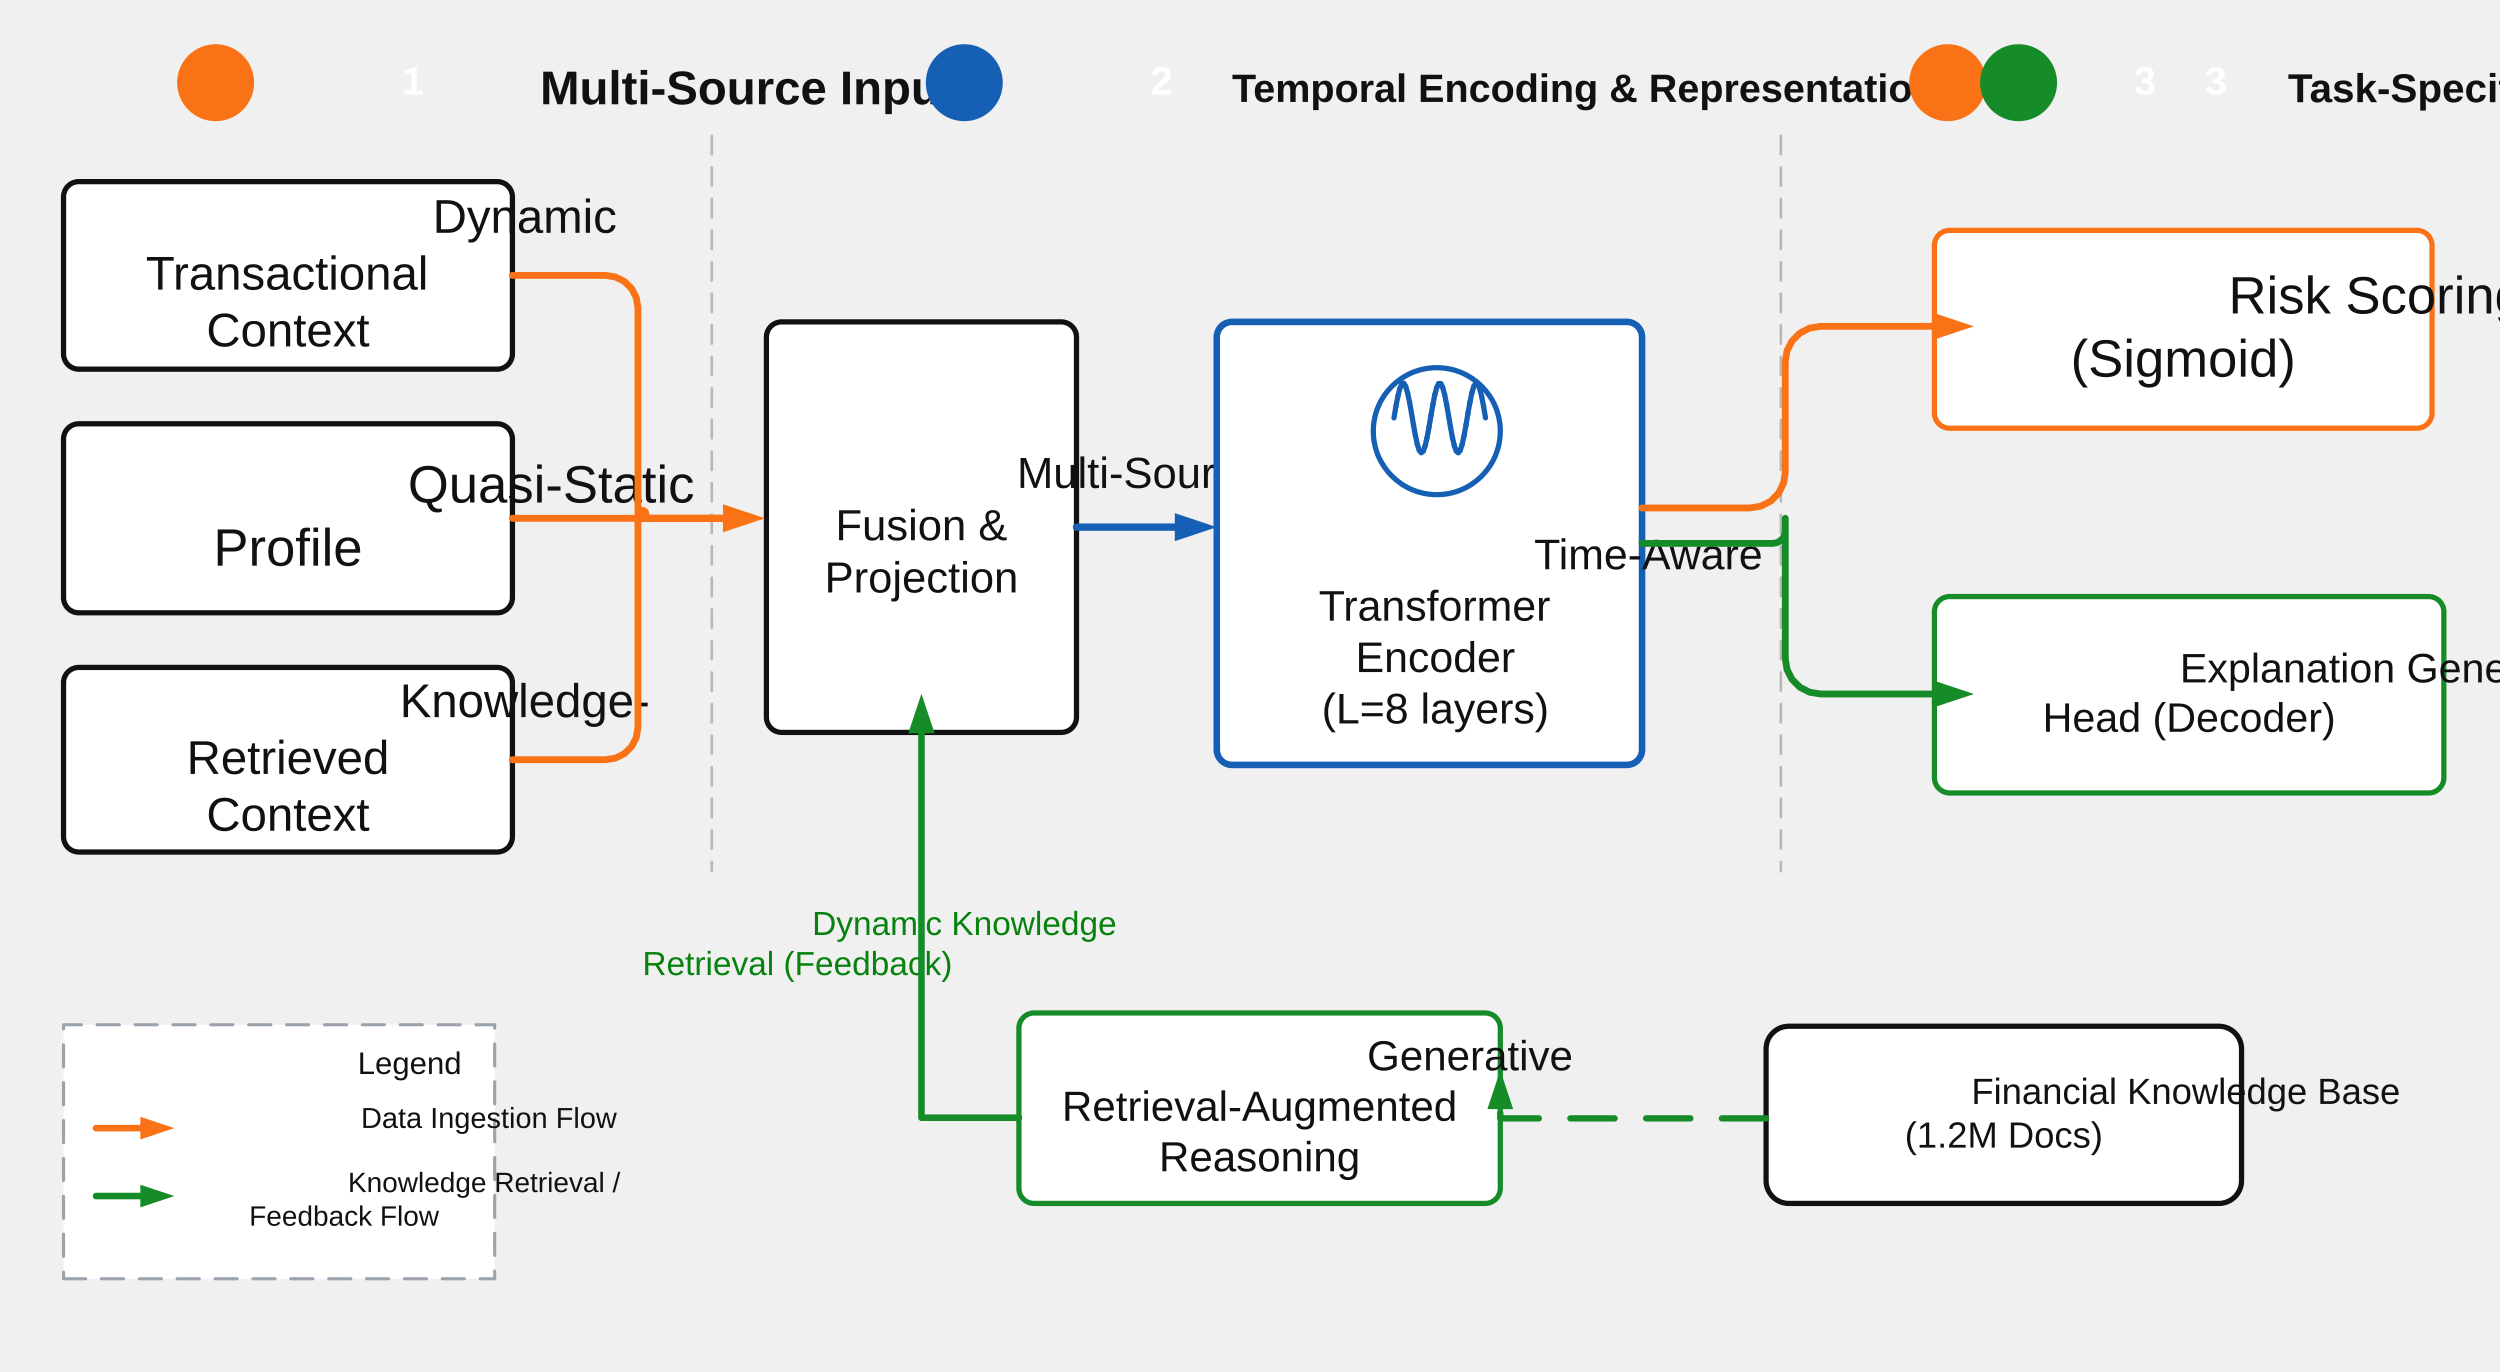
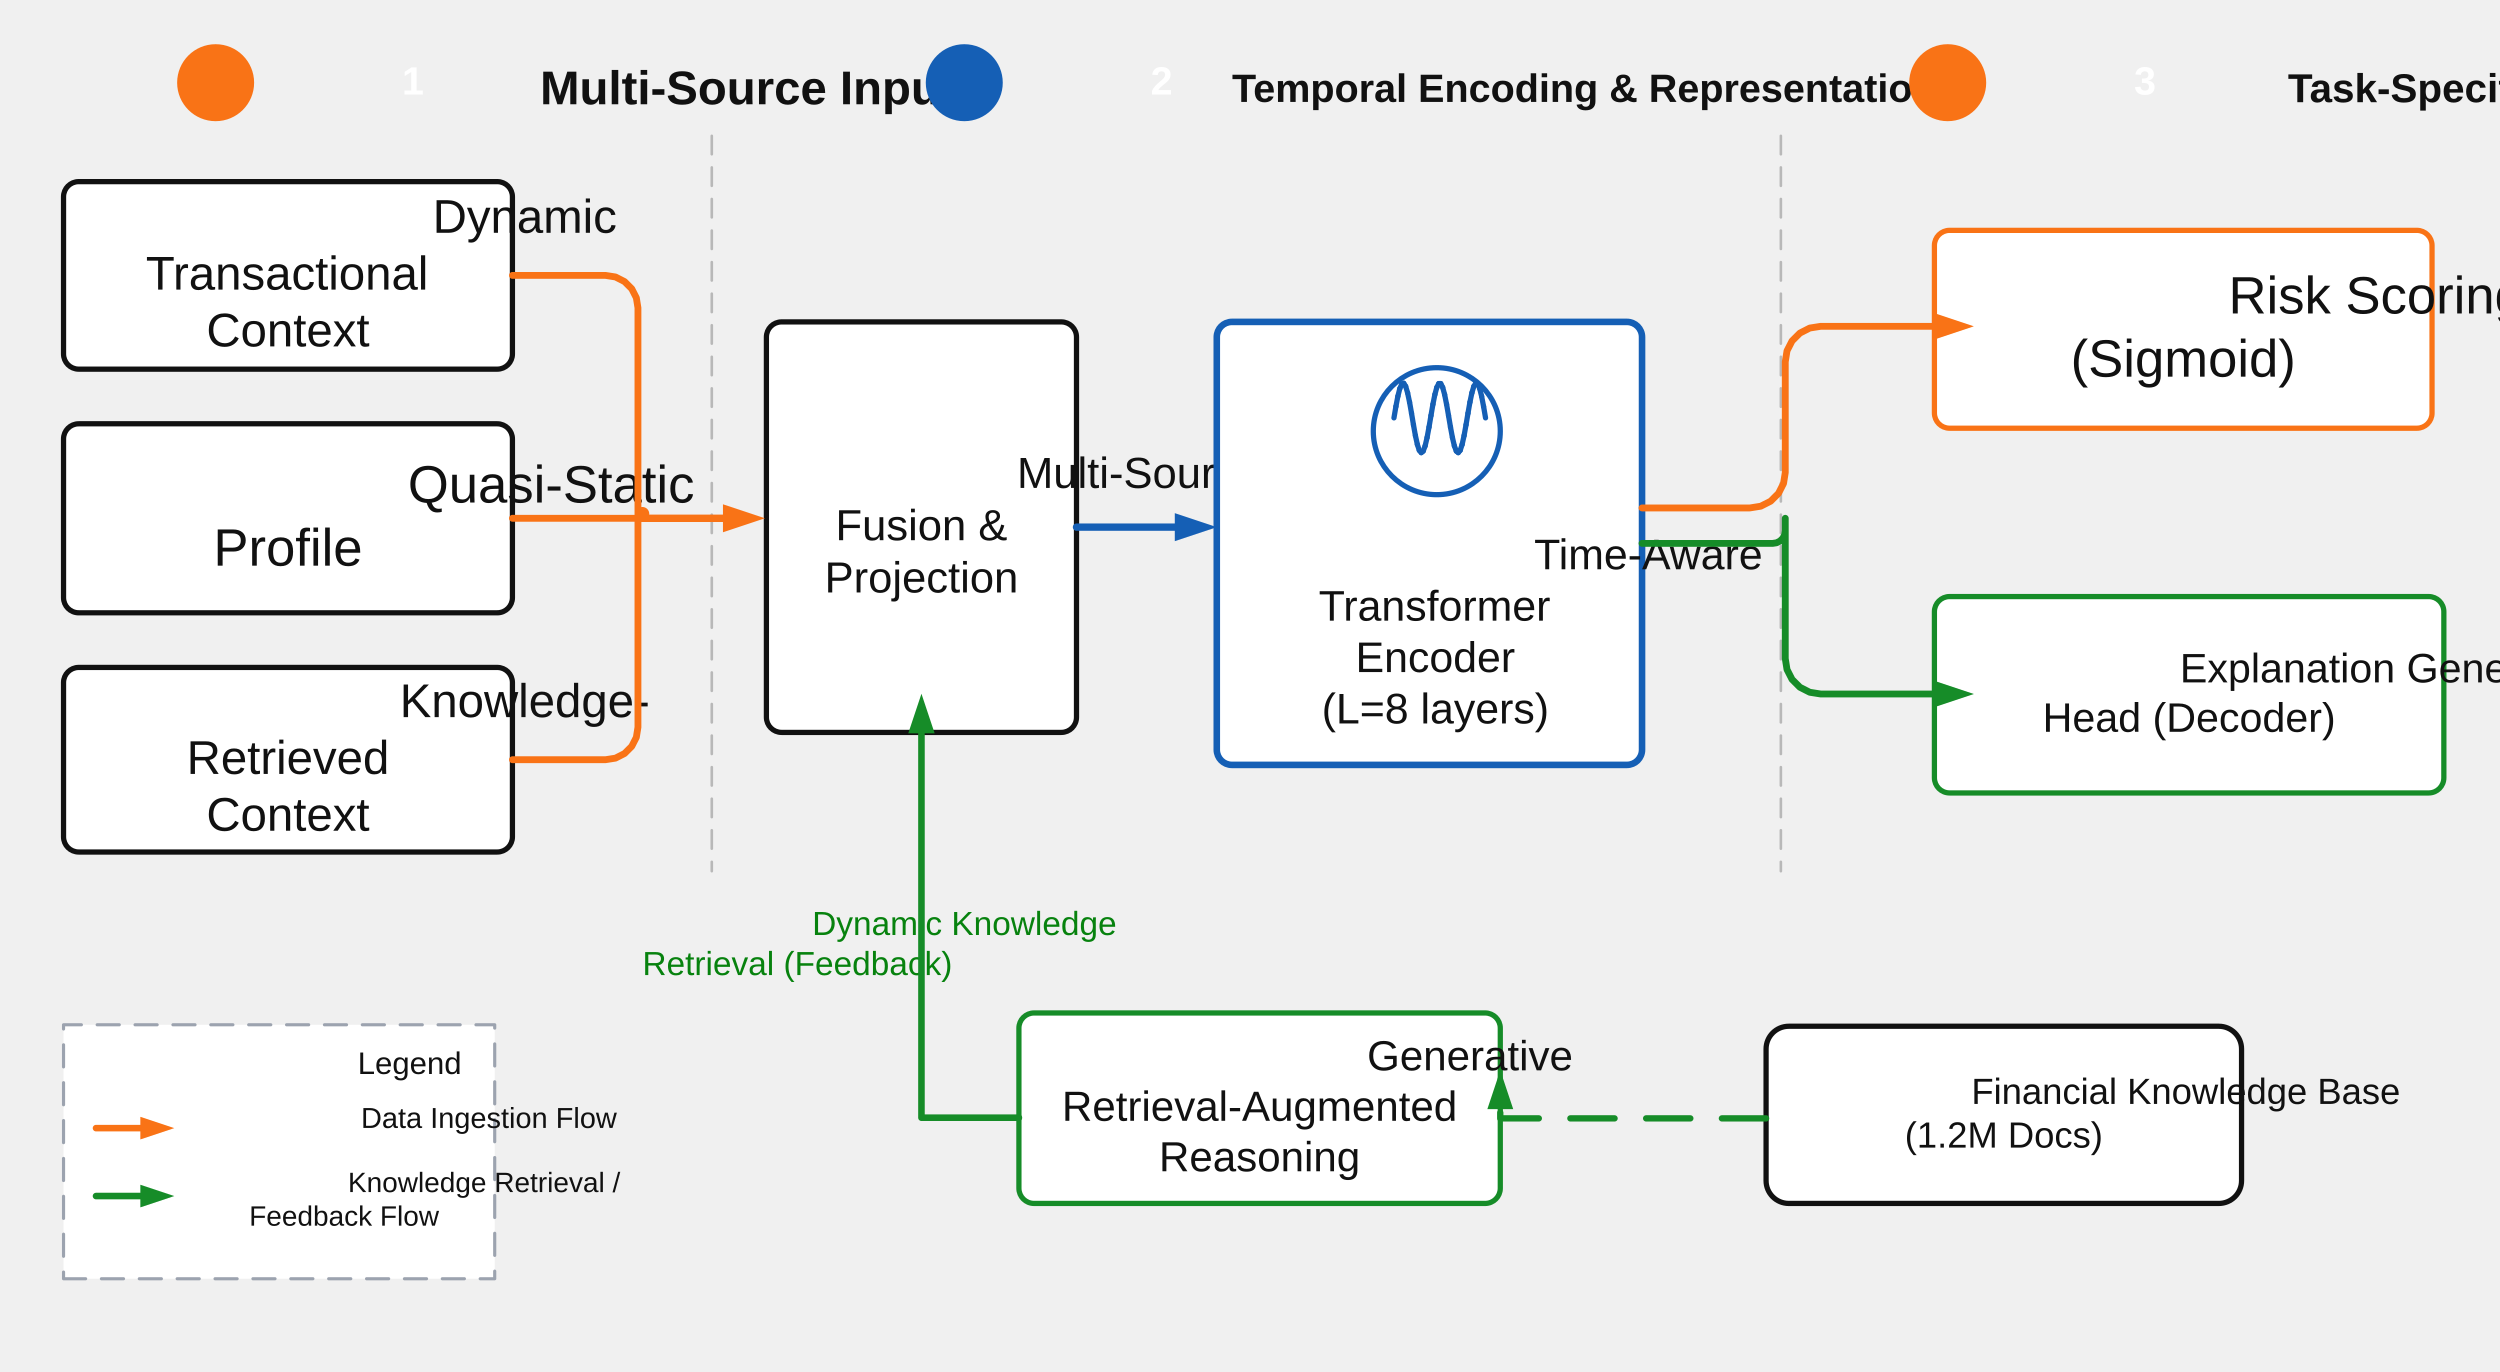
<svg xmlns="http://www.w3.org/2000/svg" xmlns:ns1="http://schemas.microsoft.com/visio/2003/SVGExtensions/" xmlns:xlink="http://www.w3.org/1999/xlink" width="13.2in" height="7.243in" viewBox="0 0 950.4 521.513" xml:space="preserve" color-interpolation-filters="sRGB" class="st47">
  <ns1:documentProperties ns1:langID="2052" ns1:metric="true" ns1:viewMarkup="false" />
  <style type="text/css">
	
		.st1 {fill:#f97316;stroke:#f97316;stroke-linecap:round;stroke-linejoin:round;stroke-width:1.2}
		.st2 {fill:#ffffff;font-family:Arial;font-size:1.25em;font-weight:bold}
		.st3 {fill:none;stroke:none;stroke-linecap:round;stroke-linejoin:round;stroke-width:0.75}
		.st4 {fill:#111111;font-family:Arial;font-size:1.5em;font-weight:bold}
		.st5 {fill:#155fb5;stroke:#155fb5;stroke-linecap:round;stroke-linejoin:round;stroke-width:1.2}
		.st6 {fill:#111111;font-family:Arial;font-size:1.253em;font-weight:bold}
		.st7 {fill:#168c28;stroke:#168c28;stroke-linecap:round;stroke-linejoin:round;stroke-width:1.2}
		.st8 {fill:#111111;font-family:Arial;font-size:1.28em;font-weight:bold}
		.st9 {fill:#ffffff;stroke:#111111;stroke-linecap:round;stroke-linejoin:round;stroke-width:2}
		.st10 {fill:#111111;font-family:Arial;font-size:1.5em}
		.st11 {font-size:1em}
		.st12 {fill:#111111;font-family:Arial;font-size:1.667em}
		.st13 {fill:#f97316;stroke:#f97316;stroke-linecap:round;stroke-linejoin:round;stroke-width:0.75}
		.st14 {fill:#111111;font-family:Arial;font-size:1.38em}
		.st15 {fill:#ffffff;stroke:#155fb5;stroke-linecap:round;stroke-linejoin:round;stroke-width:2.5}
		.st16 {stroke:#155fb5;stroke-linecap:round;stroke-linejoin:round;stroke-width:2}
		.st17 {fill:none;stroke:#155fb5;stroke-linecap:round;stroke-linejoin:round;stroke-width:2}
		.st18 {fill:#111111;font-family:Arial;font-size:1.357em}
		.st19 {fill:#ffffff;stroke:#f97316;stroke-linecap:round;stroke-linejoin:round;stroke-width:2}
		.st20 {fill:#ffffff;stroke:#168c28;stroke-linecap:round;stroke-linejoin:round;stroke-width:2}
		.st21 {fill:#111111;font-family:Arial;font-size:1.305em}
		.st22 {fill:#111111;font-family:Arial;font-size:1.333em}
		.st23 {fill:#111111;font-family:Arial;font-size:1.153em}
		.st24 {fill:#07820e;font-family:Arial;font-size:1.058em}
		.st25 {fill:#ffffff;stroke:#9ca3af;stroke-dasharray:8.4,6;stroke-linecap:round;stroke-linejoin:round;stroke-width:1.2}
		.st26 {fill:#111111;font-family:Arial;font-size:0.986em}
		.st27 {fill:#111111;font-family:Arial;font-size:0.917em}
		.st28 {fill:#111111;font-family:Arial;font-size:0.887em}
		.st29 {stroke:#b8b8b8;stroke-dasharray:7,5;stroke-linecap:round;stroke-linejoin:round;stroke-width:1}
		.st30 {stroke:#f97316;stroke-linecap:round;stroke-linejoin:round;stroke-width:2.6}
		.st31 {marker-end:url(#mrkr13-247);stroke:#f97316;stroke-linecap:round;stroke-linejoin:round;stroke-width:2.8}
		.st32 {fill:#f97316;fill-opacity:1;stroke:#f97316;stroke-opacity:1;stroke-width:0.526}
		.st33 {marker-end:url(#mrkr13-253);stroke:#155fb5;stroke-linecap:round;stroke-linejoin:round;stroke-width:2.8}
		.st34 {fill:#155fb5;fill-opacity:1;stroke:#155fb5;stroke-opacity:1;stroke-width:0.526}
		.st35 {marker-end:url(#mrkr13-259);stroke:#f97316;stroke-linecap:round;stroke-linejoin:round;stroke-width:2.6}
		.st36 {fill:#f97316;fill-opacity:1;stroke:#f97316;stroke-opacity:1;stroke-width:0.508}
		.st37 {marker-end:url(#mrkr13-265);stroke:#168c28;stroke-linecap:round;stroke-linejoin:round;stroke-width:2.6}
		.st38 {fill:#168c28;fill-opacity:1;stroke:#168c28;stroke-opacity:1;stroke-width:0.508}
		.st39 {marker-end:url(#mrkr13-271);stroke:#168c28;stroke-linecap:round;stroke-linejoin:round;stroke-width:2.5}
		.st40 {fill:#168c28;fill-opacity:1;stroke:#168c28;stroke-opacity:1;stroke-width:0.498}
		.st41 {marker-end:url(#mrkr13-277);stroke:#168c28;stroke-dasharray:16.8,12;stroke-linecap:round;stroke-linejoin:round;stroke-width:2.4}
		.st42 {fill:#168c28;fill-opacity:1;stroke:#168c28;stroke-opacity:1;stroke-width:0.488}
		.st43 {marker-end:url(#mrkr13-283);stroke:#f97316;stroke-linecap:round;stroke-linejoin:round;stroke-width:2.5}
		.st44 {fill:#f97316;fill-opacity:1;stroke:#f97316;stroke-opacity:1;stroke-width:0.581}
		.st45 {marker-end:url(#mrkr13-289);stroke:#168c28;stroke-linecap:round;stroke-linejoin:round;stroke-width:2.5}
		.st46 {fill:#168c28;fill-opacity:1;stroke:#168c28;stroke-opacity:1;stroke-width:0.581}
		.st47 {fill:none;fill-rule:evenodd;font-size:12px;overflow:visible;stroke-linecap:square;stroke-miterlimit:3}
	
	</style>
  <defs id="Markers">
    <g id="lend13">
      <path d="M 3 1 L 0 0 L 3 -1 L 3 1 " style="stroke:none" />
    </g>
    <marker id="mrkr13-247" class="st32" ns1:arrowType="13" ns1:arrowSize="2" ns1:setback="5.7" refX="-5.7" orient="auto" markerUnits="strokeWidth" overflow="visible">
      <use xlink:href="#lend13" transform="scale(-1.9,-1.9) " />
    </marker>
    <marker id="mrkr13-253" class="st34" ns1:arrowType="13" ns1:arrowSize="2" ns1:setback="5.7" refX="-5.7" orient="auto" markerUnits="strokeWidth" overflow="visible">
      <use xlink:href="#lend13" transform="scale(-1.9,-1.9) " />
    </marker>
    <marker id="mrkr13-259" class="st36" ns1:arrowType="13" ns1:arrowSize="2" ns1:setback="5.76923" refX="-5.769" orient="auto" markerUnits="strokeWidth" overflow="visible">
      <use xlink:href="#lend13" transform="scale(-1.969231,-1.969231) " />
    </marker>
    <marker id="mrkr13-265" class="st38" ns1:arrowType="13" ns1:arrowSize="2" ns1:setback="5.76923" refX="-5.769" orient="auto" markerUnits="strokeWidth" overflow="visible">
      <use xlink:href="#lend13" transform="scale(-1.969231,-1.969231) " />
    </marker>
    <marker id="mrkr13-271" class="st40" ns1:arrowType="13" ns1:arrowSize="2" ns1:setback="5.88" refX="-5.88" orient="auto" markerUnits="strokeWidth" overflow="visible">
      <use xlink:href="#lend13" transform="scale(-2.008,-2.008) " />
    </marker>
    <marker id="mrkr13-277" class="st42" ns1:arrowType="13" ns1:arrowSize="2" ns1:setback="6" refX="-6" orient="auto" markerUnits="strokeWidth" overflow="visible">
      <use xlink:href="#lend13" transform="scale(-2.05,-2.05) " />
    </marker>
    <marker id="mrkr13-283" class="st44" ns1:arrowType="13" ns1:arrowSize="1" ns1:setback="5.16" refX="-5.16" orient="auto" markerUnits="strokeWidth" overflow="visible">
      <use xlink:href="#lend13" transform="scale(-1.72,-1.72) " />
    </marker>
    <marker id="mrkr13-289" class="st46" ns1:arrowType="13" ns1:arrowSize="1" ns1:setback="5.16" refX="-5.16" orient="auto" markerUnits="strokeWidth" overflow="visible">
      <use xlink:href="#lend13" transform="scale(-1.72,-1.72) " />
    </marker>
  </defs>
  <g ns1:mID="0" ns1:index="1" ns1:groupContext="foregroundPage">
    <ns1:pageProperties ns1:drawingScale="0.0393701" ns1:pageScale="0.0393701" ns1:drawingUnits="24" ns1:shadowOffsetX="8.50394" ns1:shadowOffsetY="-8.50394" />
    <g id="shape1-1" ns1:mID="1" ns1:groupContext="shape" transform="translate(67.9258,-476.042)">
      <ns1:textBlock ns1:margins="rect(4,4,4,4)" ns1:tabSpace="42.5197" />
      <ns1:textRect cx="14.034" cy="507.479" width="28.07" height="28.069" />
      <ellipse cx="14.034" cy="507.479" rx="14.034" ry="14.034" class="st1" />
      <text x="9.86" y="511.98" class="st2" ns1:langID="2052">
        <ns1:paragraph ns1:horizAlign="1" />
        <ns1:tabList />1</text>
    </g>
    <g id="shape2-4" ns1:mID="2" ns1:groupContext="shape" transform="translate(98.2398,-472.112)">
      <ns1:textBlock ns1:margins="rect(4,4,4,4)" ns1:tabSpace="42.5197" />
      <ns1:textRect cx="101.047" cy="506.356" width="202.1" height="30.314" />
      <rect x="0" y="491.199" width="202.093" height="30.314" class="st3" />
      <text x="17.05" y="511.76" class="st4" ns1:langID="2052">
        <ns1:paragraph ns1:horizAlign="1" />
        <ns1:tabList />Multi-Source Inputs</text>
    </g>
    <g id="shape3-7" ns1:mID="3" ns1:groupContext="shape" transform="translate(352.541,-476.042)">
      <ns1:textBlock ns1:margins="rect(4,4,4,4)" ns1:tabSpace="42.5197" />
      <ns1:textRect cx="14.034" cy="507.479" width="28.07" height="28.069" />
      <ellipse cx="14.034" cy="507.479" rx="14.034" ry="14.034" class="st5" />
      <text x="9.86" y="511.98" class="st2" ns1:langID="2052">
        <ns1:paragraph ns1:horizAlign="1" />
        <ns1:tabList />2</text>
    </g>
    <g id="shape4-10" ns1:mID="4" ns1:groupContext="shape" transform="translate(381.732,-472.112)">
      <ns1:textBlock ns1:margins="rect(4,4,4,4)" ns1:tabSpace="42.5197" />
      <ns1:textRect cx="145.956" cy="506.356" width="291.92" height="30.314" />
      <rect x="0" y="491.199" width="291.913" height="30.314" class="st3" />
      <text x="11.43" y="510.87" class="st6" ns1:langID="2052">
        <ns1:paragraph ns1:horizAlign="1" />
        <ns1:tabList />Temporal Encoding &amp; Representation</text>
    </g>
    <g id="shape5-13" ns1:mID="5" ns1:groupContext="shape" transform="translate(726.413,-476.042)">
      <ns1:textBlock ns1:margins="rect(4,4,4,4)" ns1:tabSpace="42.5197" />
      <ns1:textRect cx="14.034" cy="507.479" width="28.07" height="28.069" />
      <ellipse cx="14.034" cy="507.479" rx="14.034" ry="14.034" class="st1" />
      <text x="9.86" y="511.98" class="st2" ns1:langID="2052">
        <ns1:paragraph ns1:horizAlign="1" />
        <ns1:tabList />3</text>
    </g>
-     <g id="shape6-16" ns1:mID="6" ns1:groupContext="shape" transform="translate(753.359,-476.042)">
-       <ns1:textBlock ns1:margins="rect(4,4,4,4)" ns1:tabSpace="42.5197" />
-       <ns1:textRect cx="14.034" cy="507.479" width="28.07" height="28.069" />
-       <ellipse cx="14.034" cy="507.479" rx="14.034" ry="14.034" class="st7" />
-       <text x="9.86" y="511.98" class="st2" ns1:langID="2052">
-         <ns1:paragraph ns1:horizAlign="1" />
-         <ns1:tabList />3</text>
-     </g>
    <g id="shape7-19" ns1:mID="7" ns1:groupContext="shape" transform="translate(781.428,-472.112)">
      <ns1:textBlock ns1:margins="rect(4,4,4,4)" ns1:tabSpace="42.5197" />
      <ns1:textRect cx="92.626" cy="506.356" width="185.26" height="30.314" />
      <rect x="0" y="491.199" width="185.252" height="30.314" class="st3" />
      <text x="11.54" y="510.96" class="st8" ns1:langID="2052">
        <ns1:paragraph ns1:horizAlign="1" />
        <ns1:tabList />Task-Specific Outputs</text>
    </g>
    <g id="shape8-22" ns1:mID="8" ns1:groupContext="shape" transform="translate(24.1389,-381.17)">
      <ns1:textBlock ns1:margins="rect(4,4,4,4)" ns1:tabSpace="42.5197" />
      <ns1:textRect cx="85.328" cy="485.866" width="170.66" height="71.294" />
      <rect x="0" y="450.219" width="170.657" height="71.294" rx="5.76" ry="5.76" class="st9" />
      <text x="50.32" y="469.67" class="st10" ns1:langID="2052">
        <ns1:paragraph ns1:horizAlign="1" />
        <ns1:tabList />Dynamic<ns1:newlineChar />
        <tspan x="31.3" dy="1.2em" class="st11">Transactional<ns1:newlineChar />
        </tspan>
        <tspan x="54.31" dy="1.2em" class="st11">Context</tspan>
      </text>
    </g>
    <g id="shape9-27" ns1:mID="9" ns1:groupContext="shape" transform="translate(24.1389,-288.544)">
      <ns1:textBlock ns1:margins="rect(4,4,4,4)" ns1:tabSpace="42.5197" />
      <ns1:textRect cx="85.328" cy="485.585" width="170.66" height="71.855" />
      <rect x="0" y="449.658" width="170.657" height="71.855" rx="5.76" ry="5.76" class="st9" />
      <text x="30.87" y="479.59" class="st12" ns1:langID="2052">
        <ns1:paragraph ns1:horizAlign="1" />
        <ns1:tabList />Quasi-Static<ns1:newlineChar />
        <tspan x="56.98" dy="1.2em" class="st11">Profile</tspan>
      </text>
    </g>
    <g id="shape10-31" ns1:mID="10" ns1:groupContext="shape" transform="translate(24.1389,-197.602)">
      <ns1:textBlock ns1:margins="rect(4,4,4,4)" ns1:tabSpace="42.5197" />
      <ns1:textRect cx="85.328" cy="486.427" width="170.66" height="70.171" />
      <rect x="0" y="451.342" width="170.657" height="70.171" rx="5.76" ry="5.76" class="st9" />
      <text x="37.8" y="470.23" class="st10" ns1:langID="2052">
        <ns1:paragraph ns1:horizAlign="1" />
        <ns1:tabList />Knowledge-<ns1:newlineChar />
        <tspan x="46.81" dy="1.2em" class="st11">Retrieved<ns1:newlineChar />
        </tspan>
        <tspan x="54.31" dy="1.2em" class="st11">Context</tspan>
      </text>
    </g>
    <g id="shape11-36" ns1:mID="11" ns1:groupContext="shape" transform="translate(241.951,-323.911)">
      <ellipse cx="2.245" cy="519.268" rx="2.245" ry="2.245" class="st13" />
    </g>
    <g id="shape12-38" ns1:mID="12" ns1:groupContext="shape" transform="translate(291.351,-243.073)">
      <ns1:textBlock ns1:margins="rect(4,4,4,4)" ns1:tabSpace="42.5197" />
      <ns1:textRect cx="58.944" cy="443.483" width="117.89" height="156.061" />
      <rect x="0" y="365.452" width="117.888" height="156.061" rx="5.76" ry="5.76" class="st9" />
      <text x="12.46" y="428.58" class="st14" ns1:langID="2052">
        <ns1:paragraph ns1:horizAlign="1" />
        <ns1:tabList />Multi-Source<ns1:newlineChar />
        <tspan x="26.26" dy="1.2em" class="st11">Fusion &amp;<ns1:newlineChar />
        </tspan>
        <tspan x="22.12" dy="1.2em" class="st11">Projection</tspan>
      </text>
    </g>
    <g id="shape13-43" ns1:mID="13" ns1:groupContext="shape" transform="translate(462.569,-230.723)">
      <rect x="0" y="353.102" width="161.675" height="168.411" rx="5.76" ry="5.76" class="st15" />
    </g>
    <g id="shape14-45" ns1:mID="14" ns1:groupContext="shape" transform="translate(15.8558,71.1191) rotate(-80.3135)">
      <path d="M0 521.51 L4.4 521.51" class="st16" />
    </g>
    <g id="shape15-48" ns1:mID="15" ns1:groupContext="shape" transform="translate(18.5092,56.2291) rotate(-79.1353)">
      <path d="M0 521.51 L3.93 521.51" class="st16" />
    </g>
    <g id="shape16-51" ns1:mID="16" ns1:groupContext="shape" transform="translate(25.5825,23.7473) rotate(-75.9141)">
      <path d="M0 521.51 L3.04 521.51" class="st16" />
    </g>
    <g id="shape17-54" ns1:mID="17" ns1:groupContext="shape" transform="translate(53.2562,-58.7544) rotate(-66.677)">
      <path d="M0 521.51 L1.87 521.51" class="st16" />
    </g>
    <g id="shape18-57" ns1:mID="18" ns1:groupContext="shape" transform="translate(340.534,-338.738) rotate(-21.6449)">
      <path d="M0 521.51 L0.8 521.51" class="st16" />
    </g>
    <g id="shape19-60" ns1:mID="19" ns1:groupContext="shape" transform="translate(973.474,-134.504) rotate(57.4996)">
      <path d="M0 521.51 L1.38 521.51" class="st16" />
    </g>
    <g id="shape20-63" ns1:mID="20" ns1:groupContext="shape" transform="translate(1034.25,-1.79305) rotate(73.4374)">
      <path d="M0 521.51 L2.6 521.51" class="st16" />
    </g>
    <g id="shape21-66" ns1:mID="21" ns1:groupContext="shape" transform="translate(1045.59,42.6369) rotate(78.1914)">
      <path d="M0 521.51 L3.62 521.51" class="st16" />
    </g>
    <g id="shape22-69" ns1:mID="22" ns1:groupContext="shape" transform="translate(1049.46,62.3934) rotate(80.0056)">
      <path d="M0 521.51 L4.27 521.51" class="st16" />
    </g>
    <g id="shape23-72" ns1:mID="23" ns1:groupContext="shape" transform="translate(1050.87,70.4977) rotate(80.4406)">
      <path d="M0 521.51 L4.46 521.51" class="st16" />
    </g>
    <g id="shape24-75" ns1:mID="24" ns1:groupContext="shape" transform="translate(1050.57,68.9328) rotate(79.7757)">
      <path d="M0 521.51 L4.17 521.51" class="st16" />
    </g>
    <g id="shape25-78" ns1:mID="25" ns1:groupContext="shape" transform="translate(1047.37,53.3573) rotate(77.5704)">
      <path d="M0 521.51 L3.44 521.51" class="st16" />
    </g>
    <g id="shape26-81" ns1:mID="26" ns1:groupContext="shape" transform="translate(1034.02,5.41443) rotate(71.7229)">
      <path d="M0 521.51 L2.36 521.51" class="st16" />
    </g>
    <g id="shape27-84" ns1:mID="27" ns1:groupContext="shape" transform="translate(937.901,-165.391) rotate(49.8019)">
      <path d="M0 521.51 L1.15 521.51" class="st16" />
    </g>
    <g id="shape28-87" ns1:mID="28" ns1:groupContext="shape" transform="translate(216.539,-236.758) rotate(-38.3756)">
      <path d="M0 521.51 L0.94 521.51" class="st16" />
    </g>
    <g id="shape29-90" ns1:mID="29" ns1:groupContext="shape" transform="translate(52.444,-10.8413) rotate(-69.5348)">
      <path d="M0 521.51 L2.12 521.51" class="st16" />
    </g>
    <g id="shape30-93" ns1:mID="30" ns1:groupContext="shape" transform="translate(34.0033,50.6183) rotate(-76.8215)">
      <path d="M0 521.51 L3.25 521.51" class="st16" />
    </g>
    <g id="shape31-96" ns1:mID="31" ns1:groupContext="shape" transform="translate(29.7621,71.2085) rotate(-79.4881)">
      <path d="M0 521.51 L4.06 521.51" class="st16" />
    </g>
    <g id="shape32-99" ns1:mID="32" ns1:groupContext="shape" transform="translate(29.0556,75.377) rotate(-80.3986)">
      <path d="M0 521.51 L4.44 521.51" class="st16" />
    </g>
    <g id="shape33-102" ns1:mID="33" ns1:groupContext="shape" transform="translate(30.1263,69.0696) rotate(-80.1835)">
      <path d="M0 521.51 L4.34 521.51" class="st16" />
    </g>
    <g id="shape34-105" ns1:mID="34" ns1:groupContext="shape" transform="translate(33.3277,51.5819) rotate(-78.7074)">
      <path d="M0 521.51 L3.78 521.51" class="st16" />
    </g>
    <g id="shape35-108" ns1:mID="35" ns1:groupContext="shape" transform="translate(42.202,13.3128) rotate(-74.8059)">
      <path d="M0 521.51 L2.83 521.51" class="st16" />
    </g>
    <g id="shape36-111" ns1:mID="36" ns1:groupContext="shape" transform="translate(82.229,-90.8131) rotate(-62.8371)">
      <path d="M0 521.51 L1.62 521.51" class="st16" />
    </g>
    <g id="shape37-114" ns1:mID="37" ns1:groupContext="shape" transform="translate(546.966,-375.687)">
      <path d="M0 521.51 L0.74 521.51" class="st16" />
    </g>
    <g id="shape38-117" ns1:mID="38" ns1:groupContext="shape" transform="translate(1011.7,-92.2563) rotate(62.8371)">
      <path d="M0 521.51 L1.62 521.51" class="st16" />
    </g>
    <g id="shape39-120" ns1:mID="39" ns1:groupContext="shape" transform="translate(1051.73,10.5861) rotate(74.8059)">
      <path d="M0 521.51 L2.83 521.51" class="st16" />
    </g>
    <g id="shape40-123" ns1:mID="40" ns1:groupContext="shape" transform="translate(1060.6,47.8734) rotate(78.7074)">
      <path d="M0 521.51 L3.78 521.51" class="st16" />
    </g>
    <g id="shape41-126" ns1:mID="41" ns1:groupContext="shape" transform="translate(1063.81,64.7898) rotate(80.1835)">
      <path d="M0 521.51 L4.34 521.51" class="st16" />
    </g>
    <g id="shape42-129" ns1:mID="42" ns1:groupContext="shape" transform="translate(1064.88,70.9993) rotate(80.3986)">
      <path d="M0 521.51 L4.44 521.51" class="st16" />
    </g>
    <g id="shape43-132" ns1:mID="43" ns1:groupContext="shape" transform="translate(1064.17,67.2176) rotate(79.4881)">
      <path d="M0 521.51 L4.06 521.51" class="st16" />
    </g>
    <g id="shape44-135" ns1:mID="44" ns1:groupContext="shape" transform="translate(1059.93,47.4557) rotate(76.8215)">
      <path d="M0 521.51 L3.25 521.51" class="st16" />
    </g>
    <g id="shape45-138" ns1:mID="45" ns1:groupContext="shape" transform="translate(1041.49,-12.8256) rotate(69.5348)">
      <path d="M0 521.51 L2.12 521.51" class="st16" />
    </g>
    <g id="shape46-141" ns1:mID="46" ns1:groupContext="shape" transform="translate(877.393,-237.345) rotate(38.3756)">
      <path d="M0 521.51 L0.94 521.51" class="st16" />
    </g>
    <g id="shape47-144" ns1:mID="47" ns1:groupContext="shape" transform="translate(156.03,-164.515) rotate(-49.8019)">
      <path d="M0 521.51 L1.15 521.51" class="st16" />
    </g>
    <g id="shape48-147" ns1:mID="48" ns1:groupContext="shape" transform="translate(59.9085,7.6566) rotate(-71.7229)">
      <path d="M0 521.51 L2.36 521.51" class="st16" />
    </g>
    <g id="shape49-150" ns1:mID="49" ns1:groupContext="shape" transform="translate(46.5628,56.7172) rotate(-77.5704)">
      <path d="M0 521.51 L3.44 521.51" class="st16" />
    </g>
    <g id="shape50-153" ns1:mID="50" ns1:groupContext="shape" transform="translate(43.361,73.0385) rotate(-79.7757)">
      <path d="M0 521.51 L4.17 521.51" class="st16" />
    </g>
    <g id="shape51-156" ns1:mID="51" ns1:groupContext="shape" transform="translate(43.0619,74.8949) rotate(-80.4406)">
      <path d="M0 521.51 L4.46 521.51" class="st16" />
    </g>
    <g id="shape52-159" ns1:mID="52" ns1:groupContext="shape" transform="translate(44.4748,66.5955) rotate(-80.0056)">
      <path d="M0 521.51 L4.27 521.51" class="st16" />
    </g>
    <g id="shape53-162" ns1:mID="53" ns1:groupContext="shape" transform="translate(48.3382,46.179) rotate(-78.1914)">
      <path d="M0 521.51 L3.62 521.51" class="st16" />
    </g>
    <g id="shape54-165" ns1:mID="54" ns1:groupContext="shape" transform="translate(59.6799,0.69695) rotate(-73.4374)">
      <path d="M0 521.51 L2.6 521.51" class="st16" />
    </g>
    <g id="shape55-168" ns1:mID="55" ns1:groupContext="shape" transform="translate(120.458,-133.341) rotate(-57.4996)">
      <path d="M0 521.51 L1.38 521.51" class="st16" />
    </g>
    <g id="shape56-171" ns1:mID="56" ns1:groupContext="shape" transform="translate(753.397,-339.032) rotate(21.6449)">
      <path d="M0 521.51 L0.8 521.51" class="st16" />
    </g>
    <g id="shape57-174" ns1:mID="57" ns1:groupContext="shape" transform="translate(1040.68,-60.472) rotate(66.677)">
      <path d="M0 521.51 L1.87 521.51" class="st16" />
    </g>
    <g id="shape58-177" ns1:mID="58" ns1:groupContext="shape" transform="translate(1068.35,20.796) rotate(75.9141)">
      <path d="M0 521.51 L3.04 521.51" class="st16" />
    </g>
    <g id="shape59-180" ns1:mID="59" ns1:groupContext="shape" transform="translate(1075.42,52.3708) rotate(79.1353)">
      <path d="M0 521.51 L3.93 521.51" class="st16" />
    </g>
    <g id="shape60-183" ns1:mID="60" ns1:groupContext="shape" transform="translate(1078.08,66.7807) rotate(80.3135)">
      <path d="M0 521.51 L4.4 521.51" class="st16" />
    </g>
    <g id="shape61-186" ns1:mID="61" ns1:groupContext="shape" transform="translate(522.074,-333.454)">
      <ellipse cx="24.139" cy="497.374" rx="24.139" ry="24.139" class="st17" />
    </g>
    <g id="shape62-188" ns1:mID="62" ns1:groupContext="shape" transform="translate(489.515,-238.582)">
      <ns1:textBlock ns1:margins="rect(4,4,4,4)" ns1:tabSpace="42.5197" />
      <ns1:textRect cx="56.137" cy="479.41" width="112.28" height="84.206" />
      <rect x="0" y="437.308" width="112.274" height="84.206" class="st3" />
      <text x="12.27" y="454.99" class="st18" ns1:langID="2052">
        <ns1:paragraph ns1:horizAlign="1" />
        <ns1:tabList />Time-Aware<ns1:newlineChar />
        <tspan x="11.82" dy="1.2em" class="st11">Transformer<ns1:newlineChar />
        </tspan>
        <tspan x="25.82" dy="1.2em" class="st11">Encoder<ns1:newlineChar />
        </tspan>
        <tspan x="12.94" dy="1.2em" class="st11">(L=8 layers)</tspan>
      </text>
    </g>
    <g id="shape63-194" ns1:mID="63" ns1:groupContext="shape" transform="translate(735.395,-358.716)">
      <ns1:textBlock ns1:margins="rect(4,4,4,4)" ns1:tabSpace="42.5197" />
      <ns1:textRect cx="94.591" cy="483.901" width="189.19" height="75.224" />
      <rect x="0" y="446.289" width="189.182" height="75.224" rx="5.76" ry="5.76" class="st19" />
      <text x="11.78" y="477.9" class="st12" ns1:langID="2052">
        <ns1:paragraph ns1:horizAlign="1" />
        <ns1:tabList />Risk Scoring Head<ns1:newlineChar />
        <tspan x="51.8" dy="1.2em" class="st11">(Sigmoid)</tspan>
      </text>
    </g>
    <g id="shape64-198" ns1:mID="64" ns1:groupContext="shape" transform="translate(735.395,-220.057)">
      <ns1:textBlock ns1:margins="rect(4,4,4,4)" ns1:tabSpace="42.5197" />
      <ns1:textRect cx="96.836" cy="484.182" width="193.68" height="74.662" />
      <rect x="0" y="446.851" width="193.673" height="74.662" rx="5.76" ry="5.76" class="st20" />
      <text x="15.01" y="479.48" class="st21" ns1:langID="2052">
        <ns1:paragraph ns1:horizAlign="1" />
        <ns1:tabList />Explanation Generation<ns1:newlineChar />
        <tspan x="41.14" dy="1.2em" class="st11">Head (Decoder)</tspan>
      </text>
    </g>
    <g id="shape65-202" ns1:mID="65" ns1:groupContext="shape" transform="translate(387.346,-63.9962)">
      <ns1:textBlock ns1:margins="rect(4,4,4,4)" ns1:tabSpace="42.5197" />
      <ns1:textRect cx="91.503" cy="485.305" width="183.01" height="72.417" />
      <rect x="0" y="449.096" width="183.007" height="72.417" rx="5.76" ry="5.76" class="st20" />
      <text x="52.37" y="470.9" class="st22" ns1:langID="2052">
        <ns1:paragraph ns1:horizAlign="1" />
        <ns1:tabList />Generative<ns1:newlineChar />
        <tspan x="16.36" dy="1.2em" class="st11">Retrieval</tspan>-Augmented<ns1:newlineChar />
        <tspan x="53.25" dy="1.2em" class="st11">Reasoning</tspan>
      </text>
    </g>
    <g id="shape66-207" ns1:mID="66" ns1:groupContext="shape" transform="translate(671.399,-63.9962)">
      <ns1:textBlock ns1:margins="rect(4,4,4,4)" ns1:tabSpace="42.5197" />
      <ns1:textRect cx="90.381" cy="487.831" width="180.77" height="67.364" />
      <rect x="0" y="454.149" width="180.761" height="67.364" rx="8.64" ry="8.64" class="st9" />
      <text x="8.86" y="483.68" class="st23" ns1:langID="2052">
        <ns1:paragraph ns1:horizAlign="1" />
        <ns1:tabList />Financial Knowledge Base<ns1:newlineChar />
        <tspan x="52.71" dy="1.2em" class="st11">(1.2M Docs)</tspan>
      </text>
    </g>
    <g id="shape67-211" ns1:mID="67" ns1:groupContext="shape" transform="translate(230.162,-142.027)">
      <ns1:textBlock ns1:margins="rect(4,4,4,4)" ns1:tabSpace="42.5197" />
      <ns1:textRect cx="72.978" cy="501.304" width="145.96" height="40.419" />
      <rect x="0" y="481.094" width="145.956" height="40.419" class="st3" />
      <text x="15.1" y="497.49" class="st24" ns1:langID="2052">
        <ns1:paragraph ns1:horizAlign="1" />
        <ns1:tabList />Dynamic Knowledge<ns1:newlineChar />
        <tspan x="14.05" dy="1.2em" class="st11">Retrieval (Feedback)</tspan>
      </text>
    </g>
    <g id="shape68-215" ns1:mID="68" ns1:groupContext="shape" transform="translate(24.1389,-35.3663)">
      <path d="M0 521.51 L163.92 521.51 L163.92 424.96 L0 424.96 L0 521.51 Z" class="st25" />
    </g>
    <g id="shape69-217" ns1:mID="69" ns1:groupContext="shape" transform="translate(46.0324,-108.344)">
      <ns1:textBlock ns1:margins="rect(4,4,4,4)" ns1:tabSpace="42.5197" />
      <ns1:textRect cx="50.523" cy="513.092" width="101.05" height="16.841" />
      <rect x="0" y="504.672" width="101.047" height="16.841" class="st3" />
      <text x="30.78" y="516.64" class="st26" ns1:langID="2052">
        <ns1:paragraph ns1:horizAlign="1" />
        <ns1:tabList />Legend</text>
    </g>
    <g id="shape70-220" ns1:mID="70" ns1:groupContext="shape" transform="translate(69.0486,-87.0124)">
      <ns1:textBlock ns1:margins="rect(4,4,4,4)" ns1:tabSpace="42.5197" />
      <ns1:textRect cx="61.751" cy="512.531" width="123.51" height="17.964" />
      <rect x="0" y="503.549" width="123.501" height="17.964" class="st3" />
      <text x="13.14" y="515.83" class="st27" ns1:langID="2052">
        <ns1:paragraph ns1:horizAlign="1" />
        <ns1:tabList />Data Ingestion Flow</text>
    </g>
    <g id="shape71-223" ns1:mID="71" ns1:groupContext="shape" transform="translate(69.0486,-49.4006)">
      <ns1:textBlock ns1:margins="rect(4,4,4,4)" ns1:tabSpace="42.5197" />
      <ns1:textRect cx="61.751" cy="505.795" width="123.51" height="31.437" />
      <rect x="0" y="490.076" width="123.501" height="31.437" class="st3" />
      <text x="9.99" y="502.6" class="st28" ns1:langID="2052">
        <ns1:paragraph ns1:horizAlign="1" />
        <ns1:tabList />Knowledge Retrieval /<ns1:newlineChar />
        <tspan x="25.67" dy="1.2em" class="st11">Feedback Flow</tspan>
      </text>
    </g>
    <g id="shape72-227" ns1:mID="72" ns1:groupContext="shape" transform="translate(792.094,51.6461) rotate(90)">
      <path d="M0 521.51 L279.56 521.51" class="st29" />
    </g>
    <g id="shape73-230" ns1:mID="73" ns1:groupContext="shape" transform="translate(1198.53,51.6461) rotate(90)">
      <path d="M0 521.51 L279.56 521.51" class="st29" />
    </g>
    <g id="shape74-233" ns1:mID="74" ns1:groupContext="shape" transform="translate(194.796,-324.472)">
      <path d="M0 429.17 L35.37 429.17 L39.18 429.77 L42.63 431.53 L45.36 434.26 L47.11 437.7 L47.72 441.52 L47.72 521.51" class="st30" />
    </g>
    <g id="shape75-236" ns1:mID="75" ns1:groupContext="shape" transform="translate(194.796,-324.472)">
      <path d="M0 521.51 L47.72 521.51" class="st30" />
    </g>
    <g id="shape76-239" ns1:mID="76" ns1:groupContext="shape" transform="translate(194.796,-232.688)">
      <path d="M0 521.51 L35.37 521.51 L39.18 520.91 L42.63 519.15 L45.36 516.42 L47.11 512.98 L47.72 509.16 L47.72 429.73" class="st30" />
    </g>
    <g id="shape77-242" ns1:mID="77" ns1:groupContext="shape" transform="translate(242.512,-324.472)">
      <path d="M0 521.51 L32.32 521.51" class="st31" />
    </g>
    <g id="shape78-248" ns1:mID="78" ns1:groupContext="shape" transform="translate(409.239,-321.104)">
      <path d="M0 521.51 L37.37 521.51" class="st33" />
    </g>
    <g id="shape79-254" ns1:mID="79" ns1:groupContext="shape" transform="translate(624.244,-328.402)">
      <path d="M0 521.51 L40.98 521.51 L45.14 520.85 L48.9 518.94 L51.88 515.96 L53.79 512.2 L54.45 508.04 L54.45 465.94 L55.11        461.77 L57.03 458.02 L60.01 455.04 L63.76 453.12 L67.93 452.46 L111.15 452.46 L111.15 452.46" class="st35" />
    </g>
    <g id="shape80-260" ns1:mID="80" ns1:groupContext="shape" transform="translate(624.244,-257.669)">
      <path d="M0 464.25 L49.68 464.25 L51.16 464.02 L52.49 463.34 L53.54 462.29 L54.22 460.96 L54.45 459.48 L54.45 454.71        L54.45 508.04 L55.11 512.2 L57.03 515.96 L60.01 518.94 L63.76 520.85 L67.93 521.51 L111.15 521.51 L111.15        521.51" class="st37" />
    </g>
    <g id="shape81-266" ns1:mID="81" ns1:groupContext="shape" transform="translate(350.295,-96.5838)">
      <path d="M37.05 521.51 L0 521.51 L0 382.88 L0 375.02 L0 375.02" class="st39" />
    </g>
    <g id="shape82-272" ns1:mID="82" ns1:groupContext="shape" transform="translate(570.352,-96.3312)">
      <path d="M101.05 521.51 L45.47 521.51 L45.47 521.51 L0 521.51 L0 517.64 L0 517.64" class="st41" />
    </g>
    <g id="shape83-278" ns1:mID="83" ns1:groupContext="shape" transform="translate(36.4891,-92.6261)">
      <path d="M0 521.51 L16.85 521.51" class="st43" />
    </g>
    <g id="shape84-284" ns1:mID="84" ns1:groupContext="shape" transform="translate(36.4891,-66.8031)">
      <path d="M0 521.51 L16.85 521.51" class="st45" />
    </g>
  </g>
</svg>
